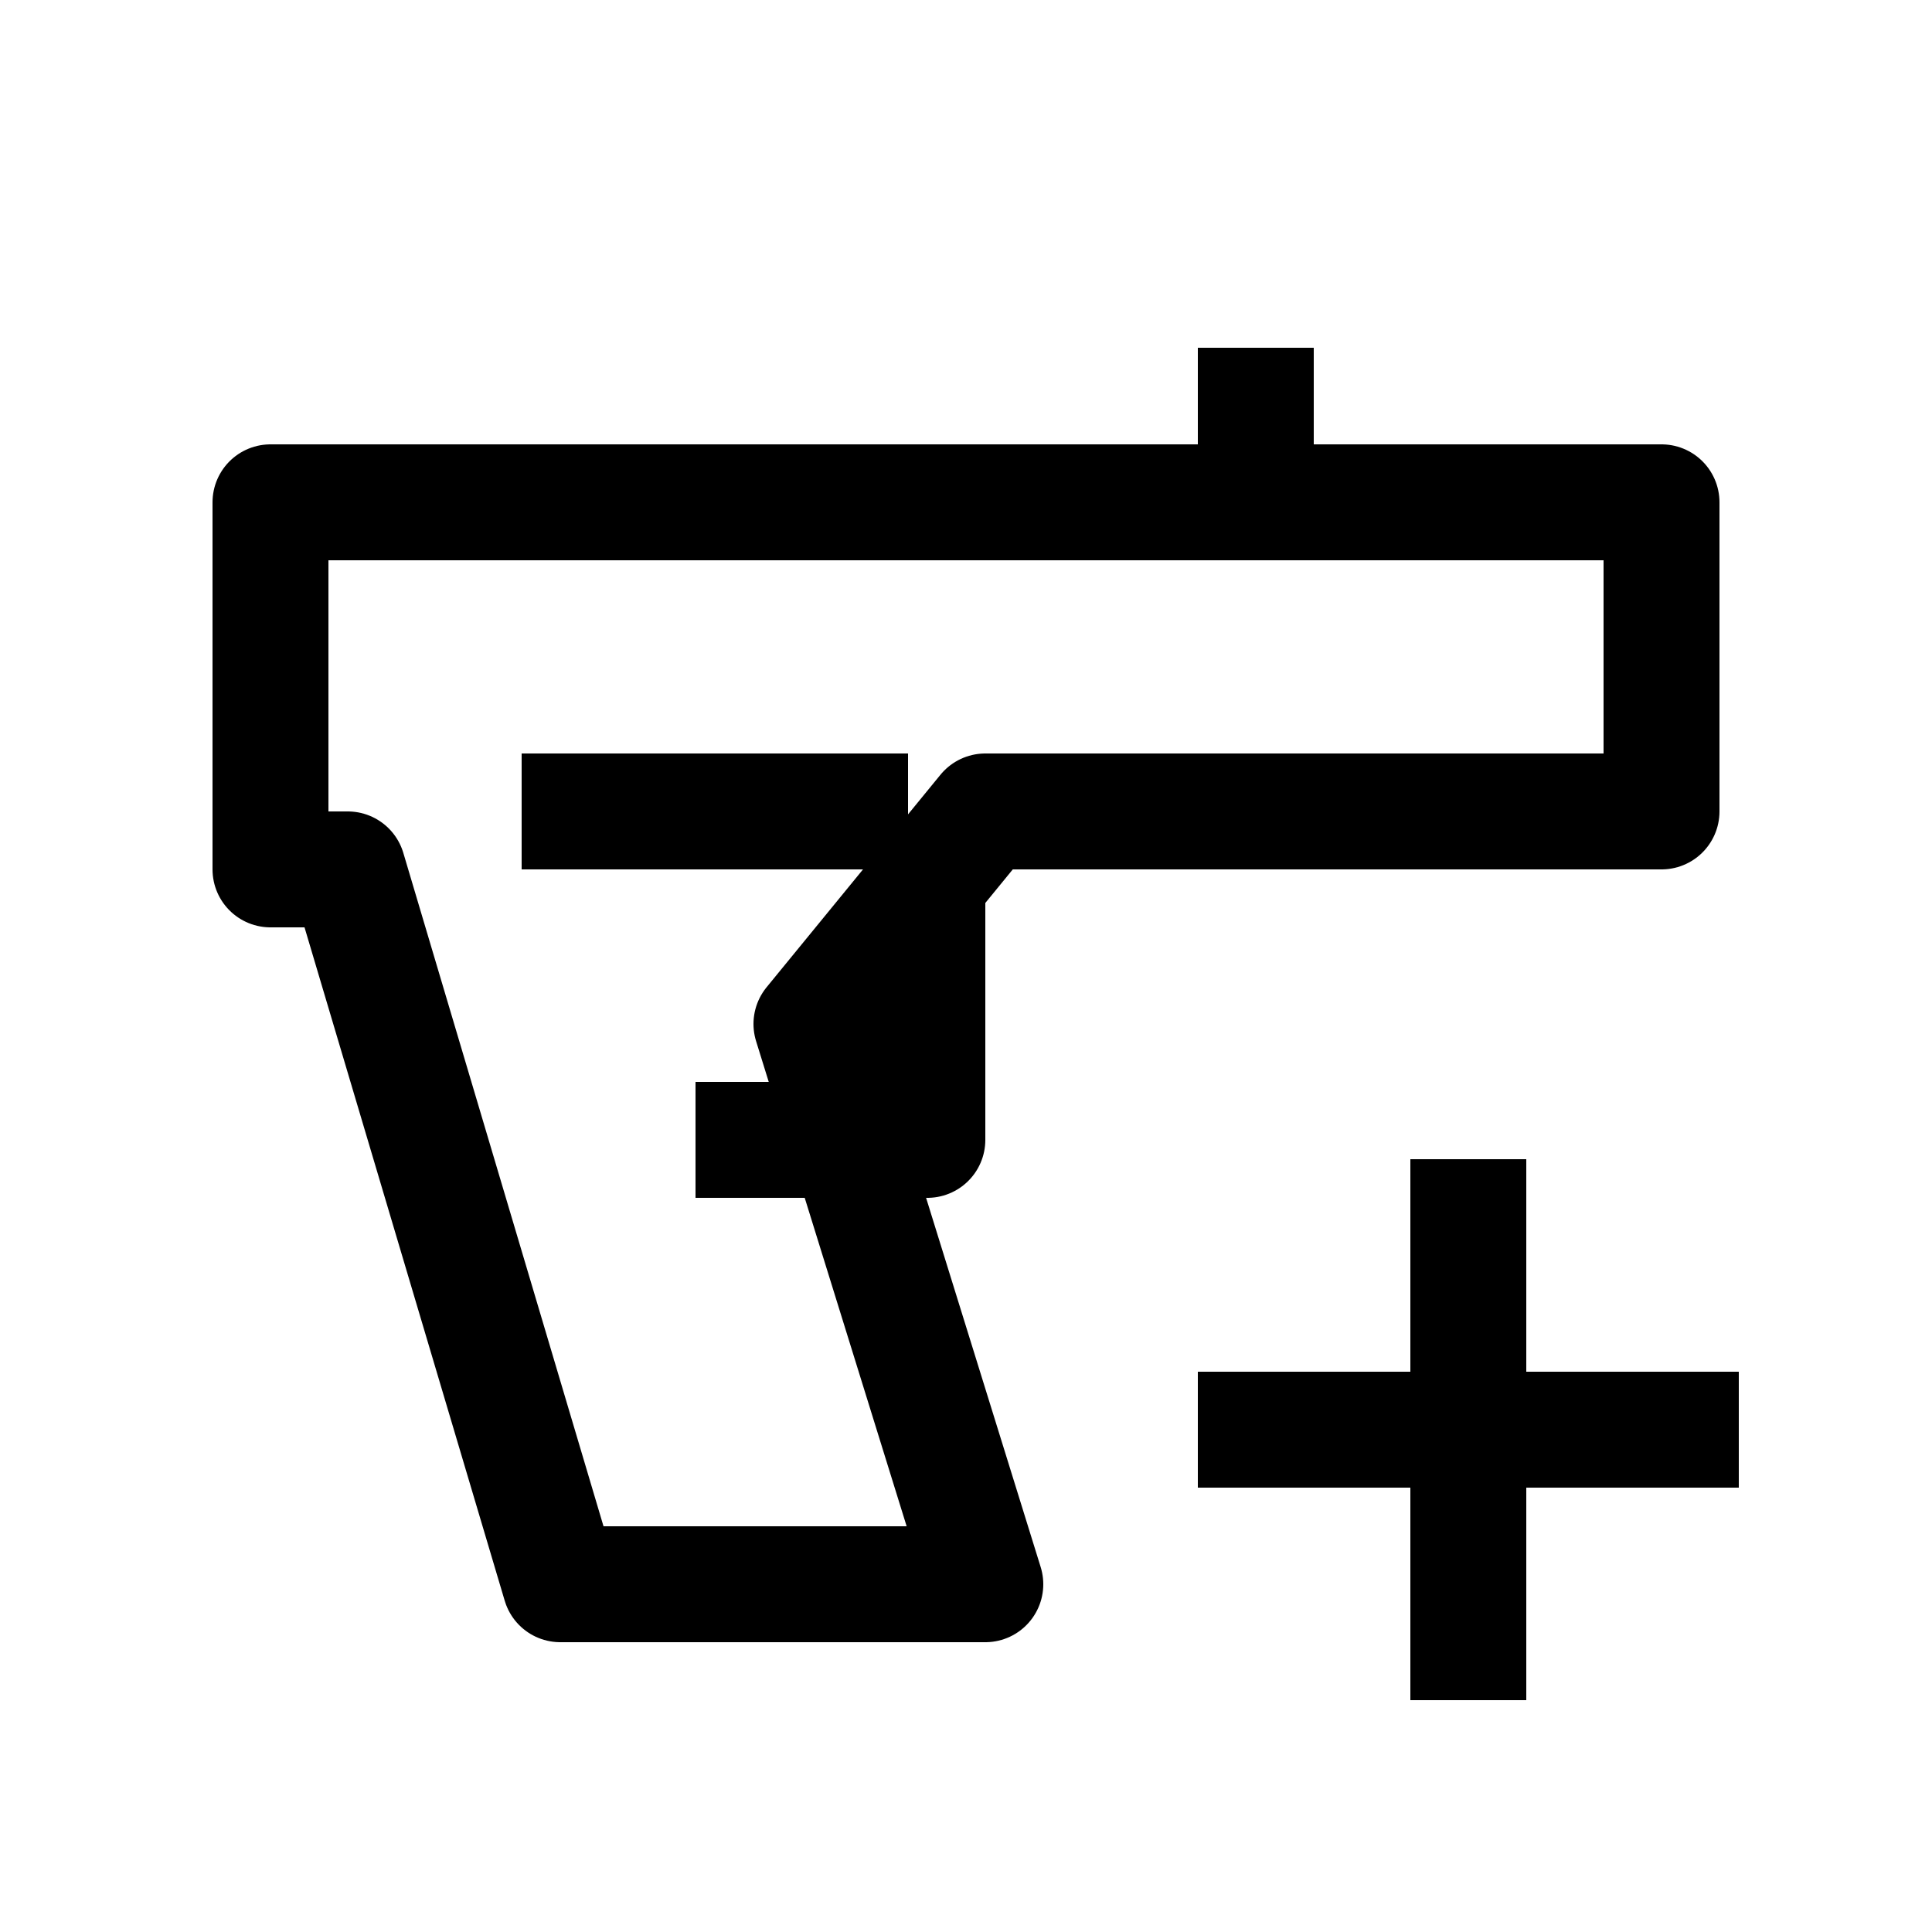
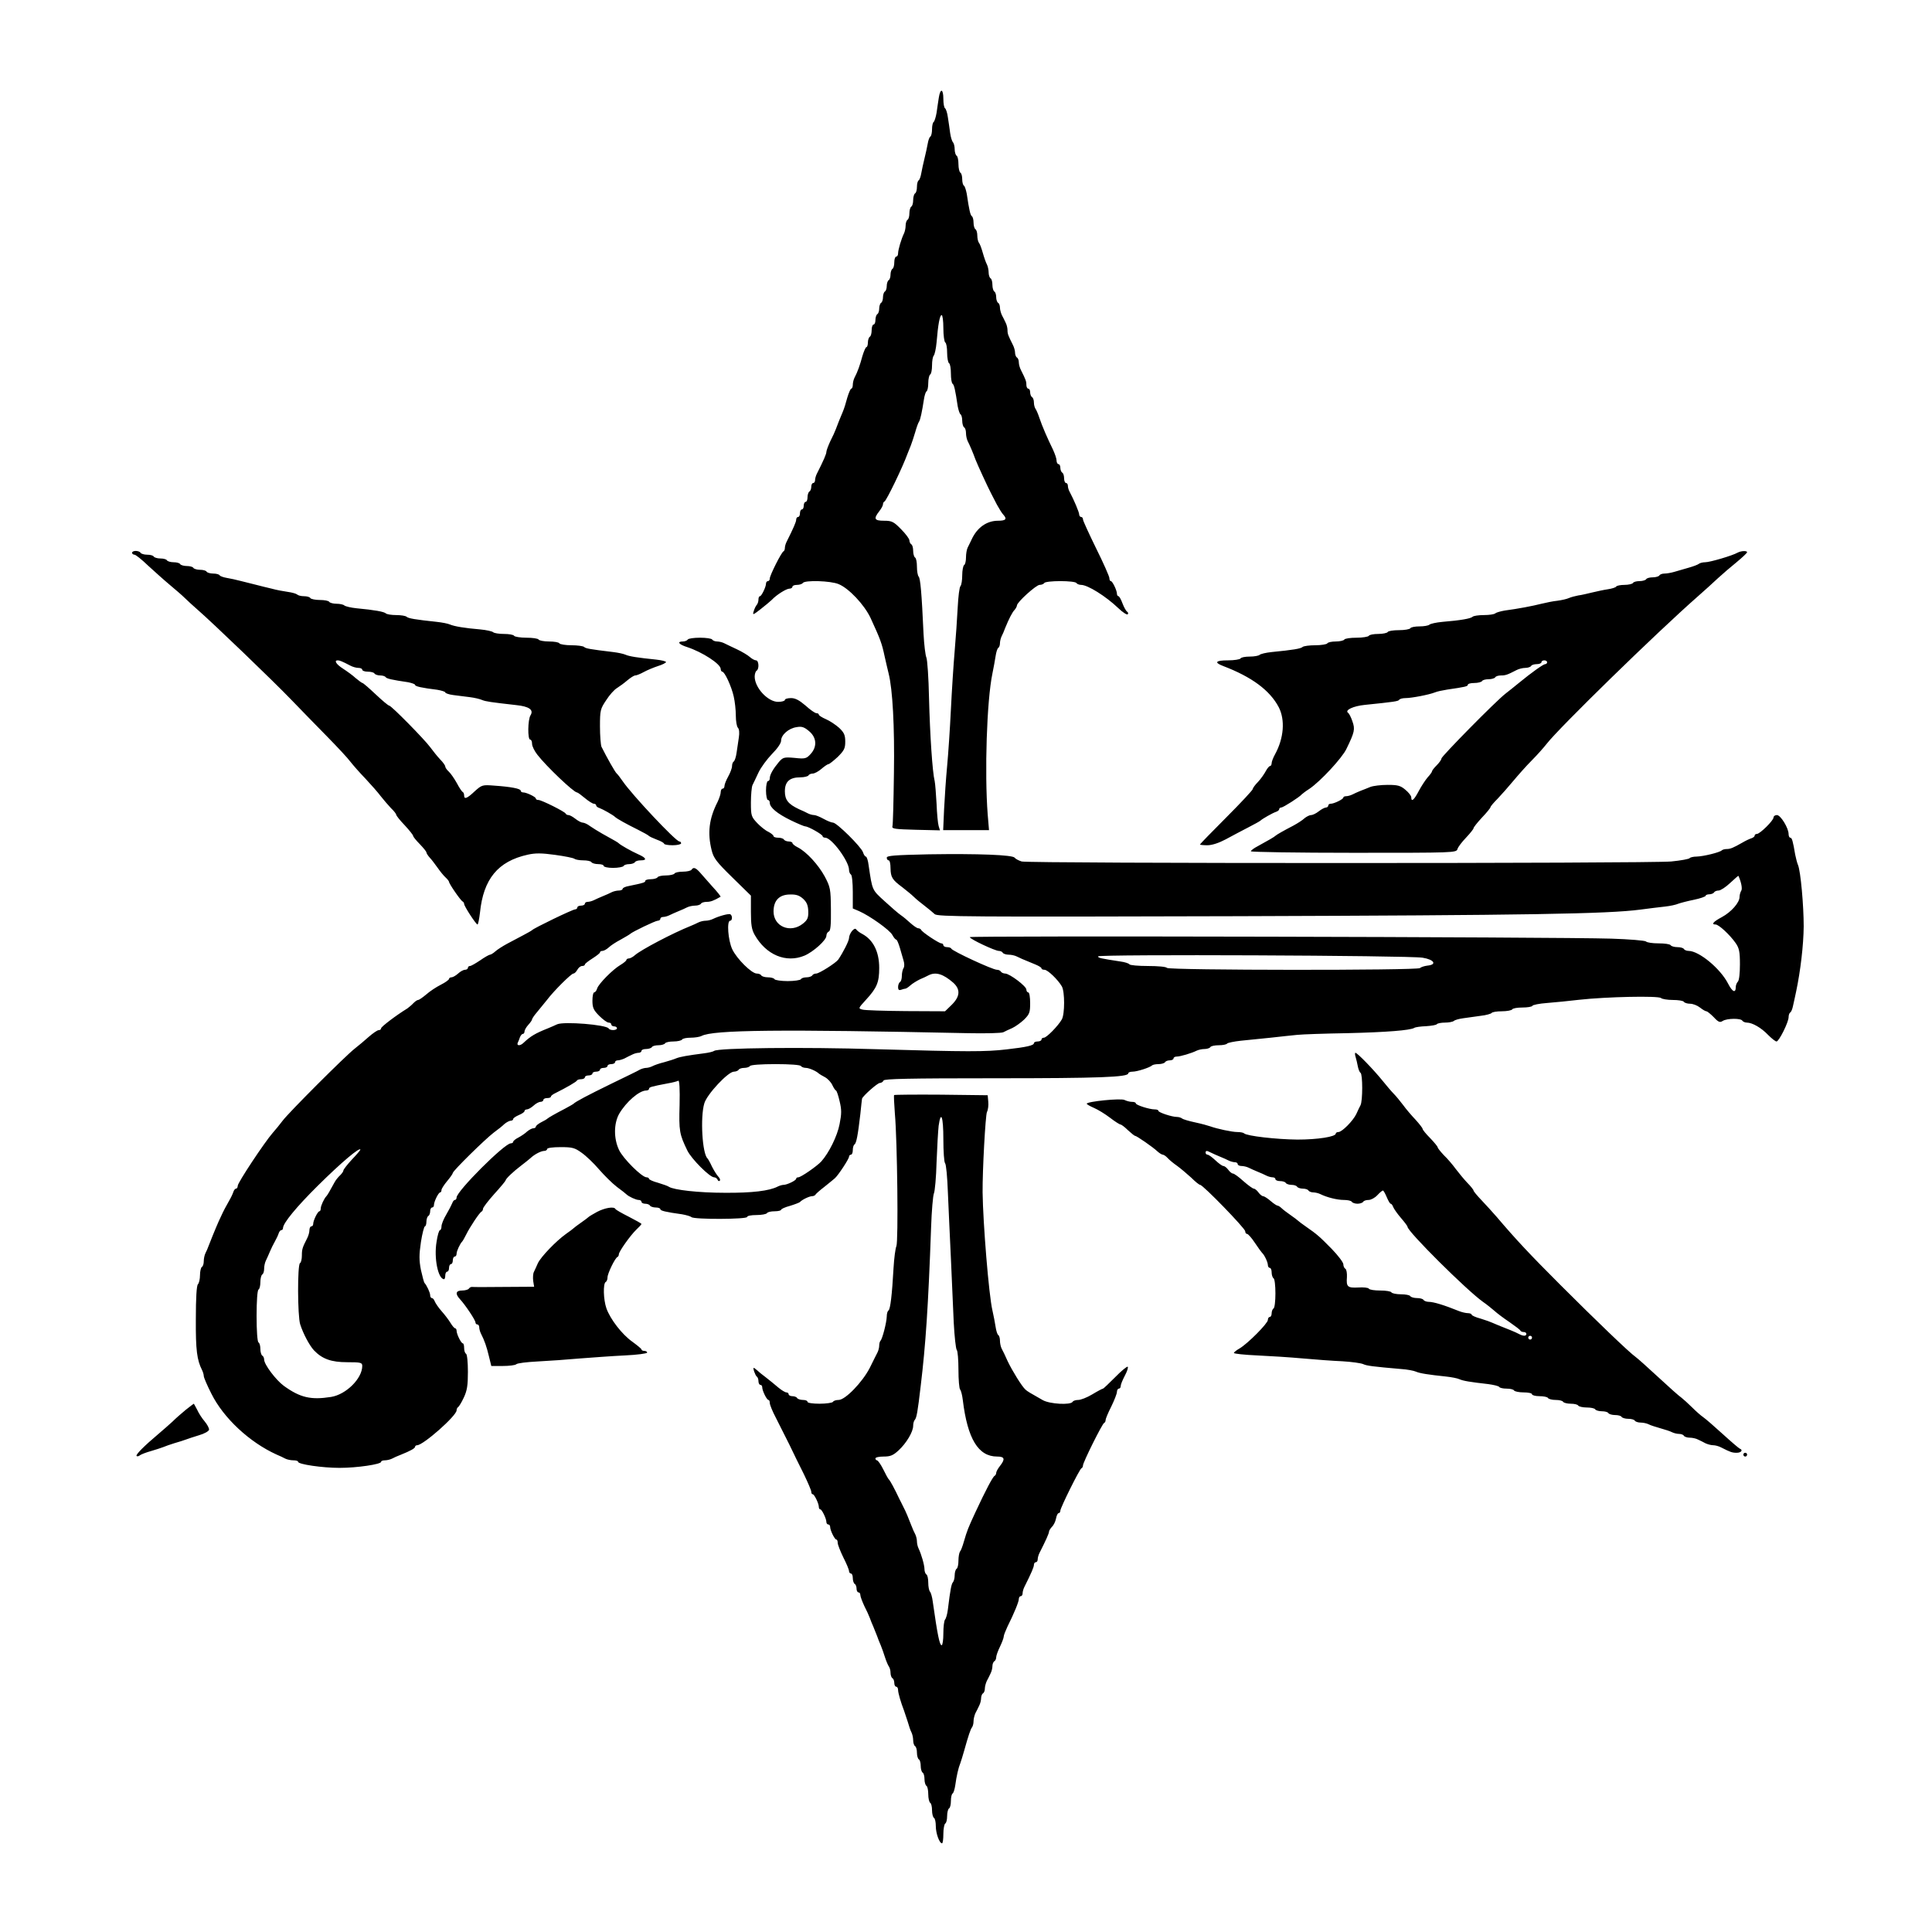
- <svg xmlns="http://www.w3.org/2000/svg" viewBox="0 0 100 100">
-   <g fill="none" stroke="currentColor" stroke-width="6" stroke-linejoin="round">
-     <path d="M14 26h72v16H51l-9 11 9 29H29L18 45h-4zM65 26v-8M27 42h20M48 46v13H36" />
-     <path d="M76 60v28m-14-14h28" />
+ <svg xmlns="http://www.w3.org/2000/svg" viewBox="0 0 250 250" fill="currentColor">
+   <g transform="translate(0,250) scale(0.024414,-0.024414)">
+     <path d="M4976 9723 c-3 -21 -9 -57 -12 -81 -4 -23 -11 -45 -15 -48 -5 -3 -9 -20 -9 -39 0 -19 -4 -36 -9 -39 -5 -3 -11 -20 -14 -38 -3 -18 -11 -53 -17 -78 -6 -25 -14 -60 -17 -78 -3 -18 -9 -35 -14 -38 -5 -3 -9 -18 -9 -34 0 -16 -4 -32 -10 -35 -5 -3 -10 -19 -10 -35 0 -16 -4 -32 -10 -35 -5 -3 -10 -19 -10 -35 0 -16 -4 -32 -10 -35 -5 -3 -10 -17 -10 -31 0 -13 -4 -32 -9 -42 -13 -26 -31 -86 -31 -105 0 -9 -4 -17 -10 -17 -5 0 -10 -13 -10 -29 0 -17 -4 -33 -10 -36 -5 -3 -10 -17 -10 -30 0 -13 -4 -27 -10 -30 -5 -3 -10 -17 -10 -30 0 -13 -4 -27 -10 -30 -5 -3 -10 -17 -10 -30 0 -13 -4 -27 -10 -30 -5 -3 -10 -17 -10 -30 0 -13 -4 -27 -10 -30 -5 -3 -10 -17 -10 -31 0 -13 -4 -24 -10 -24 -5 0 -10 -13 -10 -29 0 -17 -4 -33 -10 -36 -5 -3 -10 -17 -10 -31 0 -13 -4 -24 -8 -24 -4 0 -13 -21 -21 -47 -13 -48 -25 -83 -42 -115 -5 -10 -9 -27 -9 -38 0 -11 -4 -20 -8 -20 -4 0 -13 -21 -21 -47 -7 -27 -17 -59 -23 -73 -15 -36 -30 -72 -38 -95 -4 -11 -17 -40 -29 -63 -11 -24 -21 -50 -21 -57 0 -11 -14 -44 -51 -117 -5 -10 -9 -25 -9 -33 0 -8 -4 -15 -10 -15 -5 0 -10 -9 -10 -19 0 -11 -4 -23 -10 -26 -5 -3 -10 -17 -10 -31 0 -13 -4 -24 -10 -24 -5 0 -10 -9 -10 -20 0 -11 -4 -20 -10 -20 -5 0 -10 -9 -10 -20 0 -11 -4 -20 -10 -20 -5 0 -10 -6 -10 -14 0 -12 -14 -44 -51 -118 -5 -10 -9 -24 -9 -32 0 -8 -3 -16 -7 -18 -11 -4 -73 -128 -73 -144 0 -8 -4 -14 -10 -14 -5 0 -10 -6 -10 -13 0 -18 -24 -67 -32 -67 -5 0 -8 -8 -8 -18 0 -10 -4 -22 -9 -28 -5 -5 -12 -20 -16 -33 -7 -22 -5 -22 36 10 24 19 51 41 59 49 26 28 78 60 94 60 9 0 16 5 16 10 0 6 11 10 24 10 14 0 28 5 31 10 10 16 148 12 190 -6 54 -22 136 -109 169 -179 52 -113 60 -134 75 -205 7 -30 16 -71 21 -90 21 -84 32 -279 28 -530 -2 -146 -5 -272 -8 -280 -4 -13 15 -15 124 -18 l128 -3 -7 23 c-4 13 -9 66 -11 118 -3 52 -7 106 -10 120 -12 47 -25 245 -30 440 -2 107 -9 204 -14 215 -5 11 -12 67 -15 125 -10 221 -17 295 -26 304 -5 6 -9 29 -9 52 0 24 -4 46 -10 49 -5 3 -10 19 -10 35 0 16 -4 32 -10 35 -5 3 -10 13 -10 21 0 8 -20 35 -44 59 -39 40 -49 45 -90 45 -52 0 -57 10 -26 50 11 14 20 30 20 37 0 6 3 13 8 15 10 4 96 181 122 253 4 11 12 31 18 45 5 14 16 45 23 70 7 25 16 50 20 55 7 10 16 53 26 118 3 20 9 40 14 43 5 3 9 23 9 44 0 21 5 42 10 45 6 3 10 25 10 49 0 23 4 46 9 51 5 6 12 37 15 70 8 96 17 145 27 145 5 0 9 -31 9 -69 0 -39 5 -73 10 -76 6 -3 10 -28 10 -55 0 -27 5 -52 10 -55 6 -3 10 -28 10 -55 0 -27 4 -51 9 -54 8 -6 14 -31 27 -119 4 -20 10 -40 15 -43 5 -3 9 -18 9 -34 0 -16 5 -32 10 -35 6 -3 10 -17 10 -31 0 -13 4 -32 9 -42 10 -19 30 -66 41 -97 9 -24 68 -152 83 -180 6 -11 20 -38 31 -60 12 -22 27 -46 34 -53 21 -23 13 -32 -28 -32 -60 0 -111 -36 -140 -99 -7 -14 -16 -34 -21 -43 -5 -10 -9 -33 -9 -52 0 -19 -4 -38 -10 -41 -5 -3 -10 -28 -10 -54 0 -26 -4 -51 -9 -57 -6 -5 -12 -56 -15 -114 -3 -58 -10 -161 -16 -230 -6 -69 -15 -208 -20 -310 -5 -102 -14 -237 -20 -300 -6 -63 -13 -166 -16 -227 l-5 -113 121 0 122 0 -7 83 c-17 222 -5 603 25 747 6 30 14 72 17 93 3 20 9 40 14 43 5 3 9 14 9 25 0 10 4 27 9 37 5 9 13 28 18 42 20 49 38 85 51 98 6 7 12 18 12 23 0 17 102 109 120 109 11 0 22 5 25 10 3 6 42 10 85 10 43 0 82 -4 85 -10 3 -5 15 -10 25 -10 35 0 131 -60 197 -123 24 -23 46 -37 50 -33 4 4 3 10 -3 14 -6 4 -17 24 -25 45 -7 20 -17 37 -21 37 -4 0 -8 6 -8 13 0 18 -24 67 -32 67 -5 0 -8 7 -8 16 0 8 -31 79 -70 157 -38 78 -70 147 -70 154 0 7 -4 13 -10 13 -5 0 -10 6 -10 13 0 12 -29 80 -50 119 -6 10 -10 25 -10 33 0 8 -4 15 -10 15 -5 0 -10 11 -10 24 0 14 -4 28 -10 31 -5 3 -10 15 -10 26 0 10 -4 19 -10 19 -5 0 -10 9 -10 19 0 11 -9 36 -19 58 -28 57 -57 123 -72 168 -7 22 -17 44 -21 49 -4 6 -8 20 -8 32 0 13 -4 26 -10 29 -5 3 -10 15 -10 26 0 10 -4 19 -10 19 -5 0 -10 9 -10 20 0 20 -4 29 -28 77 -7 13 -12 32 -12 42 0 11 -4 23 -10 26 -5 3 -10 15 -10 26 0 10 -5 29 -12 42 -24 48 -28 57 -28 77 0 11 -4 29 -10 40 -5 11 -14 29 -20 40 -5 11 -10 29 -10 39 0 11 -4 23 -10 26 -5 3 -10 17 -10 30 0 13 -4 27 -10 30 -5 3 -10 19 -10 35 0 16 -4 32 -10 35 -5 3 -10 17 -10 31 0 13 -4 32 -9 42 -5 9 -15 37 -22 62 -7 25 -16 49 -21 54 -4 6 -8 22 -8 37 0 15 -4 31 -10 34 -5 3 -10 19 -10 35 0 16 -4 31 -9 34 -8 6 -14 31 -27 119 -4 20 -10 40 -15 43 -5 3 -9 18 -9 34 0 16 -4 32 -10 35 -5 3 -10 24 -10 45 0 21 -4 42 -10 45 -5 3 -10 19 -10 34 0 15 -4 31 -9 37 -5 5 -12 27 -15 49 -3 22 -8 59 -12 83 -3 23 -10 45 -15 48 -5 3 -9 25 -9 50 0 54 -16 58 -24 7z M700 7310 c0 -5 6 -10 13 -10 6 0 39 -26 72 -58 34 -31 85 -77 115 -102 30 -25 66 -56 80 -70 14 -14 45 -42 70 -64 75 -65 398 -375 494 -475 50 -52 135 -139 190 -195 54 -55 110 -115 123 -133 14 -18 49 -58 80 -90 30 -32 67 -74 81 -93 15 -19 39 -47 54 -63 16 -15 28 -31 28 -35 0 -5 20 -30 45 -56 25 -27 45 -52 45 -57 0 -4 16 -24 35 -43 19 -20 35 -39 35 -44 0 -4 8 -17 18 -28 10 -10 28 -35 42 -54 13 -19 32 -42 42 -51 10 -9 18 -20 18 -23 0 -10 62 -100 72 -104 4 -2 8 -8 8 -13 0 -12 63 -109 71 -109 3 0 9 28 13 63 18 178 95 272 253 307 40 9 73 9 145 -1 51 -7 97 -16 103 -21 5 -4 26 -8 46 -8 21 0 41 -4 44 -10 3 -5 19 -10 36 -10 16 0 29 -4 29 -10 0 -5 22 -10 49 -10 28 0 53 5 56 10 3 6 17 10 30 10 13 0 27 5 30 10 3 6 17 10 31 10 35 0 30 13 -13 32 -38 17 -94 49 -103 58 -5 5 -13 10 -89 52 -20 11 -48 29 -63 39 -14 11 -32 19 -40 19 -7 0 -24 9 -38 20 -14 11 -30 20 -37 20 -6 0 -13 3 -15 8 -4 10 -128 72 -144 72 -8 0 -14 3 -14 8 0 8 -49 32 -67 32 -7 0 -13 4 -13 9 0 11 -52 21 -140 27 -63 5 -66 4 -104 -30 -41 -39 -56 -44 -56 -22 0 8 -3 16 -7 18 -5 2 -19 23 -32 48 -14 25 -33 52 -43 61 -10 9 -18 21 -18 26 0 6 -12 23 -28 39 -15 16 -38 45 -52 64 -29 40 -206 220 -217 220 -5 0 -37 27 -72 60 -35 33 -66 60 -70 60 -3 0 -19 12 -36 26 -16 15 -47 37 -67 50 -36 23 -49 44 -28 44 10 0 23 -5 67 -28 13 -7 32 -12 43 -12 11 0 20 -4 20 -10 0 -5 13 -10 29 -10 17 0 33 -4 36 -10 3 -5 17 -10 30 -10 13 0 26 -4 29 -9 6 -8 31 -14 119 -27 20 -4 37 -10 37 -14 0 -8 36 -16 118 -26 23 -4 42 -10 42 -14 0 -4 19 -11 43 -14 23 -3 62 -8 87 -11 25 -3 54 -10 65 -15 19 -8 47 -12 180 -27 69 -7 95 -25 77 -54 -15 -23 -16 -129 -2 -129 6 0 10 -10 10 -22 0 -13 13 -39 28 -58 47 -61 193 -200 210 -200 4 0 23 -14 42 -30 19 -16 41 -30 48 -30 6 0 12 -4 12 -9 0 -5 8 -11 18 -14 17 -6 72 -37 82 -47 9 -9 63 -39 120 -67 30 -15 57 -30 60 -34 3 -3 22 -12 43 -20 20 -7 37 -17 37 -21 0 -4 20 -8 45 -8 25 0 45 5 45 10 0 6 -4 10 -9 10 -19 0 -252 248 -301 320 -13 19 -27 37 -31 40 -8 6 -51 82 -81 142 -4 10 -8 58 -8 108 0 85 2 93 33 139 17 27 43 56 57 64 14 9 39 27 55 41 17 14 35 26 42 26 7 0 27 8 45 18 18 10 52 24 76 32 23 7 42 17 42 21 0 4 -24 10 -52 13 -98 10 -143 17 -163 26 -11 5 -40 11 -65 14 -125 15 -146 19 -154 27 -6 5 -36 9 -67 9 -32 0 -61 5 -64 10 -3 6 -28 10 -55 10 -27 0 -52 5 -55 10 -3 6 -33 10 -65 10 -32 0 -62 5 -65 10 -3 6 -28 10 -54 10 -26 0 -51 4 -57 9 -5 5 -36 12 -69 15 -83 7 -136 16 -160 26 -11 5 -42 11 -70 14 -112 12 -150 18 -160 27 -5 5 -30 9 -55 9 -25 0 -50 4 -55 9 -10 9 -59 18 -155 27 -30 3 -59 10 -65 15 -5 5 -24 9 -41 9 -18 0 -36 5 -39 10 -3 6 -26 10 -50 10 -24 0 -47 5 -50 10 -3 6 -19 10 -34 10 -15 0 -31 4 -36 9 -6 5 -28 11 -50 14 -22 3 -60 10 -85 17 -25 6 -63 15 -85 21 -22 5 -58 15 -80 20 -22 6 -55 13 -73 16 -18 3 -35 9 -38 14 -3 5 -18 9 -34 9 -16 0 -32 5 -35 10 -3 6 -19 10 -35 10 -16 0 -32 5 -35 10 -3 6 -19 10 -35 10 -16 0 -32 5 -35 10 -3 6 -19 10 -35 10 -16 0 -32 5 -35 10 -3 6 -19 10 -35 10 -16 0 -32 5 -35 10 -3 6 -19 10 -35 10 -16 0 -32 5 -35 10 -3 6 -15 10 -26 10 -10 0 -19 -4 -19 -10z M9210 7311 c-28 -16 -147 -51 -172 -51 -13 0 -28 -4 -33 -8 -6 -5 -30 -14 -55 -21 -25 -7 -59 -17 -76 -22 -17 -5 -40 -9 -52 -9 -11 0 -24 -4 -27 -10 -3 -5 -19 -10 -35 -10 -16 0 -32 -4 -35 -10 -3 -5 -19 -10 -35 -10 -16 0 -32 -4 -35 -10 -3 -5 -24 -10 -45 -10 -21 0 -41 -4 -44 -9 -3 -5 -23 -11 -43 -14 -21 -3 -58 -11 -83 -17 -25 -6 -58 -14 -75 -16 -16 -3 -39 -9 -50 -14 -11 -5 -38 -11 -60 -14 -22 -2 -60 -10 -85 -16 -47 -12 -126 -27 -195 -36 -22 -4 -44 -10 -50 -15 -5 -5 -32 -9 -60 -9 -28 0 -55 -4 -60 -9 -11 -10 -64 -19 -160 -27 -33 -3 -64 -10 -69 -15 -6 -5 -29 -9 -52 -9 -24 0 -46 -4 -49 -10 -3 -5 -30 -10 -60 -10 -30 0 -57 -4 -60 -10 -3 -5 -26 -10 -50 -10 -24 0 -47 -4 -50 -10 -3 -5 -33 -10 -65 -10 -32 0 -62 -4 -65 -10 -3 -5 -24 -10 -45 -10 -21 0 -42 -4 -45 -10 -3 -5 -32 -10 -64 -10 -31 0 -61 -4 -67 -9 -9 -9 -51 -16 -164 -27 -30 -3 -59 -10 -64 -15 -6 -5 -29 -9 -52 -9 -24 0 -46 -4 -49 -10 -3 -5 -33 -10 -66 -10 -66 0 -76 -11 -26 -30 152 -58 248 -129 295 -219 34 -67 27 -163 -20 -249 -10 -18 -18 -39 -18 -47 0 -8 -4 -15 -8 -15 -5 0 -15 -12 -23 -27 -8 -15 -26 -41 -41 -57 -16 -16 -28 -33 -28 -38 0 -5 -63 -73 -140 -150 -77 -77 -140 -142 -140 -144 0 -2 18 -4 39 -4 25 0 61 12 97 31 33 18 86 46 119 63 33 17 62 33 65 36 10 10 65 41 83 47 9 3 17 9 17 14 0 5 5 9 11 9 10 0 98 56 109 70 3 3 21 17 40 29 58 39 173 163 196 211 44 90 47 105 32 147 -7 21 -17 41 -23 45 -19 14 28 36 89 42 156 16 177 19 182 27 3 5 18 9 34 9 32 0 125 18 155 30 11 5 40 11 65 15 96 14 110 17 110 26 0 5 15 9 34 9 19 0 38 5 41 10 3 6 19 10 35 10 16 0 32 5 35 10 3 6 17 10 31 10 23 0 33 3 81 28 13 7 34 12 47 12 14 0 28 5 31 10 3 6 17 10 31 10 13 0 24 5 24 10 0 6 7 10 15 10 8 0 15 -4 15 -10 0 -5 -4 -10 -10 -10 -10 0 -73 -45 -140 -100 -19 -16 -51 -41 -70 -56 -53 -41 -340 -333 -340 -344 0 -6 -11 -22 -25 -36 -14 -14 -25 -28 -25 -32 0 -4 -10 -18 -23 -32 -12 -14 -33 -46 -47 -72 -25 -48 -40 -61 -40 -34 0 8 -14 26 -31 40 -26 22 -40 26 -94 26 -35 0 -77 -5 -92 -11 -15 -6 -39 -16 -53 -21 -14 -6 -33 -14 -42 -19 -10 -5 -25 -9 -33 -9 -8 0 -15 -3 -15 -7 0 -9 -49 -33 -67 -33 -7 0 -13 -4 -13 -10 0 -5 -6 -10 -12 -10 -7 0 -24 -9 -38 -20 -14 -11 -32 -20 -41 -20 -8 0 -24 -8 -35 -17 -10 -10 -37 -27 -59 -39 -52 -27 -89 -48 -95 -54 -6 -6 -37 -24 -92 -54 -21 -11 -38 -23 -38 -28 0 -4 245 -8 544 -8 534 0 545 0 551 20 3 11 24 38 46 61 21 22 39 45 39 49 0 5 20 30 45 57 25 26 45 51 45 55 0 4 17 24 38 45 20 21 57 63 82 93 25 30 69 80 99 110 30 30 65 70 79 88 64 83 581 588 802 782 34 30 82 73 105 95 24 22 68 60 99 85 30 25 55 48 56 53 0 9 -31 8 -50 -2z M3645 6850 c-3 -5 -15 -10 -26 -10 -33 0 -21 -16 24 -30 79 -26 177 -89 177 -116 0 -7 4 -14 8 -14 13 0 49 -78 61 -132 6 -26 11 -71 11 -100 0 -30 5 -59 11 -65 7 -7 9 -27 5 -52 -3 -23 -9 -59 -12 -81 -3 -22 -10 -43 -15 -46 -5 -3 -9 -14 -9 -24 0 -11 -9 -35 -20 -55 -11 -20 -20 -42 -20 -50 0 -8 -4 -15 -10 -15 -5 0 -10 -8 -10 -18 0 -11 -8 -34 -17 -53 -45 -88 -54 -164 -31 -256 10 -41 26 -62 110 -144 l98 -96 0 -86 c0 -68 4 -94 20 -122 60 -106 166 -151 264 -110 47 20 116 82 116 105 0 10 6 20 13 23 9 3 12 35 11 118 -1 108 -3 117 -33 174 -34 62 -96 130 -143 154 -16 8 -28 18 -28 23 0 4 -9 8 -19 8 -11 0 -23 5 -26 10 -3 6 -17 10 -31 10 -13 0 -24 4 -24 8 0 5 -12 15 -27 23 -16 7 -43 29 -60 47 -31 33 -33 39 -33 108 0 41 4 82 8 92 5 9 19 40 32 67 13 28 46 72 72 99 28 28 48 57 48 70 0 31 40 66 82 72 27 5 40 1 66 -21 41 -34 44 -83 8 -122 -22 -24 -29 -26 -84 -20 -57 5 -62 3 -84 -22 -30 -36 -48 -67 -48 -86 0 -8 -4 -15 -10 -15 -5 0 -10 -22 -10 -50 0 -27 5 -50 10 -50 6 0 10 -7 10 -15 0 -25 40 -58 112 -93 37 -18 71 -32 76 -32 16 0 92 -43 92 -52 0 -4 6 -8 14 -8 34 0 126 -125 126 -170 0 -11 5 -22 10 -25 6 -3 10 -45 10 -93 l0 -87 33 -14 c57 -25 164 -101 177 -127 7 -13 16 -24 20 -24 4 0 12 -19 19 -42 7 -24 16 -55 20 -69 5 -15 5 -33 0 -40 -5 -8 -9 -26 -9 -41 0 -15 -4 -30 -10 -33 -5 -3 -10 -15 -10 -27 0 -14 5 -18 16 -14 9 3 19 6 23 6 4 0 16 8 27 18 10 9 33 23 49 31 17 7 38 17 47 22 38 19 77 7 131 -40 38 -35 36 -72 -8 -116 l-36 -35 -207 1 c-114 1 -218 4 -231 8 -23 6 -22 7 18 51 59 64 71 93 71 170 0 86 -32 149 -90 180 -14 7 -28 18 -32 24 -9 14 -37 -21 -38 -46 0 -15 -32 -77 -57 -114 -13 -18 -101 -74 -117 -74 -8 0 -18 -4 -21 -10 -3 -5 -17 -10 -30 -10 -13 0 -27 -4 -30 -10 -3 -5 -35 -10 -70 -10 -35 0 -67 5 -70 10 -3 6 -19 10 -35 10 -16 0 -32 5 -35 10 -3 6 -14 10 -24 10 -27 0 -106 78 -130 129 -22 47 -30 151 -11 151 12 0 13 27 1 34 -8 5 -60 -9 -93 -25 -10 -5 -27 -9 -38 -9 -11 0 -28 -4 -38 -9 -9 -5 -28 -13 -42 -19 -93 -37 -262 -126 -294 -154 -11 -10 -26 -18 -33 -18 -7 0 -13 -4 -13 -8 0 -4 -14 -16 -31 -26 -41 -24 -116 -100 -124 -125 -3 -12 -11 -21 -16 -21 -5 0 -9 -20 -9 -44 0 -37 6 -50 36 -80 20 -20 42 -36 50 -36 8 0 14 -4 14 -10 0 -5 7 -10 15 -10 8 0 15 -4 15 -10 0 -12 -37 -13 -44 -1 -13 20 -237 38 -273 22 -12 -6 -34 -15 -48 -21 -68 -27 -93 -42 -130 -77 -17 -17 -38 -17 -31 0 3 6 9 20 12 30 4 9 10 17 15 17 5 0 9 6 9 13 0 7 9 23 20 35 11 12 20 25 20 29 0 4 12 22 26 38 14 17 38 46 53 65 36 48 129 140 140 140 6 0 15 9 21 20 6 11 17 20 25 20 8 0 15 3 15 8 0 4 18 18 40 32 22 14 40 28 40 32 0 5 6 8 13 8 7 0 22 8 33 18 10 10 39 29 64 42 25 14 47 27 50 30 11 11 134 70 146 70 8 0 14 5 14 10 0 6 7 10 15 10 8 0 23 4 33 9 9 5 31 14 47 21 17 7 38 16 47 21 10 5 29 9 42 9 14 0 28 5 31 10 3 6 17 10 31 10 20 0 37 6 73 27 2 2 -17 26 -44 55 -26 29 -56 63 -67 76 -22 24 -33 27 -43 12 -3 -5 -24 -10 -45 -10 -21 0 -42 -4 -45 -10 -3 -5 -24 -10 -45 -10 -21 0 -42 -4 -45 -10 -3 -5 -19 -10 -36 -10 -16 0 -29 -4 -29 -9 0 -8 -9 -11 -87 -27 -18 -3 -33 -10 -33 -15 0 -5 -9 -9 -20 -9 -11 0 -28 -4 -38 -9 -9 -5 -30 -14 -47 -21 -16 -7 -38 -16 -47 -21 -10 -5 -25 -9 -33 -9 -8 0 -15 -4 -15 -10 0 -5 -9 -10 -20 -10 -11 0 -20 -4 -20 -10 0 -5 -6 -10 -12 -10 -13 0 -218 -99 -228 -110 -3 -3 -24 -15 -47 -27 -24 -13 -62 -33 -85 -45 -24 -13 -52 -31 -62 -40 -11 -10 -24 -18 -29 -18 -4 0 -28 -13 -52 -30 -24 -16 -48 -30 -54 -30 -6 0 -11 -4 -11 -10 0 -5 -7 -10 -15 -10 -9 0 -25 -9 -37 -20 -12 -11 -28 -20 -35 -20 -7 0 -13 -4 -13 -8 0 -5 -19 -19 -43 -31 -24 -12 -59 -35 -78 -52 -19 -16 -38 -29 -43 -29 -5 0 -16 -8 -25 -17 -9 -10 -24 -22 -32 -28 -59 -36 -139 -97 -139 -105 0 -6 -6 -10 -13 -10 -7 0 -30 -16 -52 -35 -22 -20 -56 -48 -75 -63 -49 -38 -350 -339 -382 -382 -14 -19 -38 -48 -53 -65 -42 -48 -185 -263 -185 -280 0 -8 -4 -15 -9 -15 -5 0 -11 -8 -14 -17 -3 -10 -13 -31 -23 -48 -16 -28 -28 -50 -44 -85 -11 -22 -34 -76 -63 -150 -5 -14 -13 -33 -18 -42 -5 -10 -9 -29 -9 -42 0 -14 -4 -28 -10 -31 -5 -3 -10 -23 -10 -44 0 -20 -5 -42 -11 -48 -7 -7 -11 -71 -11 -185 -1 -165 6 -216 33 -270 5 -10 9 -24 9 -31 0 -8 18 -50 41 -95 64 -128 201 -256 344 -321 17 -7 38 -17 47 -22 10 -5 29 -9 43 -9 14 0 25 -3 25 -8 0 -13 127 -32 220 -32 93 0 220 19 220 32 0 5 9 8 20 8 11 0 28 4 38 9 9 5 29 14 45 20 55 22 77 35 77 43 0 4 5 8 11 8 32 0 209 156 209 185 0 7 4 15 8 17 4 2 18 24 30 50 18 38 22 66 22 137 0 50 -4 93 -10 96 -6 3 -10 17 -10 31 0 13 -3 24 -7 24 -9 0 -33 49 -33 67 0 7 -4 13 -8 13 -4 0 -15 13 -24 28 -9 15 -30 43 -47 62 -17 19 -33 43 -37 53 -3 9 -10 17 -15 17 -5 0 -9 7 -9 15 0 14 -19 54 -30 65 -3 3 -11 34 -19 69 -10 52 -10 80 0 148 7 45 17 83 21 83 4 0 8 11 8 24 0 14 5 28 10 31 6 3 10 15 10 26 0 10 5 19 10 19 6 0 10 6 10 13 0 18 24 67 33 67 4 0 7 6 7 13 0 6 14 28 30 47 16 19 30 39 30 43 0 11 171 179 217 214 21 15 47 36 57 46 11 9 26 17 33 17 7 0 13 4 13 9 0 5 14 14 30 21 17 7 30 16 30 21 0 5 6 9 13 9 7 0 23 9 35 20 12 11 28 20 37 20 8 0 15 5 15 10 0 6 9 10 20 10 11 0 20 3 20 8 0 4 10 12 23 18 60 30 112 60 115 67 2 4 12 7 23 7 10 0 19 5 19 10 0 6 9 10 20 10 11 0 20 5 20 10 0 6 9 10 20 10 11 0 20 5 20 10 0 6 9 10 20 10 11 0 20 5 20 10 0 6 9 10 20 10 11 0 20 5 20 10 0 6 7 10 15 10 8 0 24 5 35 10 11 6 29 15 40 20 11 6 27 10 35 10 8 0 15 5 15 10 0 6 11 10 24 10 14 0 28 5 31 10 3 6 19 10 35 10 16 0 32 5 35 10 3 6 24 10 45 10 21 0 42 5 45 10 3 6 24 10 46 10 21 0 47 4 57 9 60 33 422 36 1410 15 95 -2 180 0 190 5 9 5 31 15 47 22 17 8 45 28 63 45 29 29 32 38 32 88 0 31 -4 56 -10 56 -5 0 -10 7 -10 15 0 18 -88 84 -112 85 -9 0 -20 5 -23 10 -3 6 -13 10 -21 10 -23 0 -236 99 -242 112 -2 5 -12 8 -23 8 -10 0 -19 5 -19 10 0 6 -5 10 -11 10 -12 0 -103 60 -107 72 -2 4 -9 8 -15 8 -7 0 -25 13 -42 28 -16 15 -39 34 -51 42 -12 8 -50 41 -85 73 -68 62 -65 56 -85 190 -3 26 -10 47 -15 47 -4 0 -11 10 -15 23 -9 28 -139 157 -159 157 -8 0 -30 9 -50 20 -20 11 -42 20 -50 20 -9 0 -23 4 -33 9 -9 5 -30 15 -47 22 -57 27 -75 49 -75 95 0 51 25 74 82 74 20 0 40 5 43 10 3 6 14 10 23 10 9 0 30 11 46 25 16 14 33 25 37 25 5 0 26 17 49 38 34 34 40 45 40 81 0 35 -6 48 -32 73 -18 16 -49 37 -70 46 -21 9 -38 20 -38 24 0 5 -6 8 -13 8 -7 0 -33 18 -57 40 -33 28 -54 40 -77 40 -18 0 -33 -4 -33 -10 0 -5 -16 -10 -36 -10 -54 0 -124 75 -124 134 0 14 5 28 10 31 15 9 12 55 -3 55 -7 0 -22 8 -33 18 -10 9 -41 28 -69 41 -27 13 -58 27 -67 32 -10 5 -27 9 -37 9 -11 0 -23 5 -26 10 -3 6 -33 10 -65 10 -32 0 -62 -4 -65 -10z m612 -1374 c19 -18 26 -34 27 -66 1 -35 -4 -46 -29 -66 -66 -52 -155 -15 -155 65 0 58 30 90 88 90 32 1 49 -5 69 -23z m-2347 -1330 c0 -2 -20 -26 -45 -52 -25 -27 -45 -53 -45 -58 0 -5 -8 -16 -17 -25 -10 -9 -23 -25 -29 -36 -27 -50 -39 -70 -44 -75 -12 -12 -30 -51 -30 -65 0 -8 -3 -15 -7 -15 -9 0 -33 -49 -33 -67 0 -7 -4 -13 -10 -13 -5 0 -10 -9 -10 -20 0 -11 -5 -30 -12 -43 -25 -49 -28 -58 -28 -91 0 -19 -4 -38 -10 -41 -14 -9 -13 -280 1 -324 16 -50 49 -112 73 -138 44 -46 92 -63 176 -63 73 0 80 -2 80 -20 0 -66 -85 -151 -165 -164 -107 -17 -164 -4 -251 59 -42 31 -104 113 -104 139 0 8 -4 18 -10 21 -5 3 -10 19 -10 35 0 16 -4 32 -10 35 -6 4 -10 62 -10 140 0 78 4 136 10 140 6 3 10 21 10 40 0 19 5 37 10 40 6 3 10 17 10 31 0 13 4 32 9 42 5 9 14 31 21 47 7 17 19 41 27 55 8 14 17 33 20 43 3 9 9 17 14 17 5 0 9 5 9 11 0 26 72 113 184 224 125 124 226 209 226 191z M9400 5907 c0 -16 -72 -87 -88 -87 -7 0 -12 -4 -12 -9 0 -5 -8 -11 -17 -14 -10 -3 -31 -13 -48 -23 -49 -28 -64 -34 -83 -34 -10 0 -22 -3 -26 -7 -11 -11 -97 -32 -133 -33 -17 0 -34 -4 -37 -8 -3 -5 -47 -13 -98 -18 -118 -11 -3403 -11 -3443 0 -16 5 -33 14 -37 20 -10 15 -192 22 -455 18 -182 -4 -223 -7 -223 -18 0 -8 5 -14 10 -14 6 0 10 -19 10 -42 1 -48 9 -61 63 -101 20 -16 48 -38 60 -50 12 -12 39 -34 59 -49 20 -15 43 -35 52 -43 14 -14 178 -15 1608 -11 1532 5 1960 12 2133 35 44 6 103 13 130 16 28 3 59 10 70 15 11 4 48 14 83 21 34 7 62 17 62 21 0 4 9 8 19 8 11 0 23 5 26 10 3 6 14 10 24 10 10 0 38 18 61 40 24 22 43 39 44 38 15 -33 22 -69 15 -79 -5 -8 -9 -23 -9 -33 0 -30 -44 -80 -94 -107 -45 -24 -58 -39 -33 -39 17 0 76 -55 106 -98 19 -27 23 -46 23 -113 0 -47 -4 -85 -11 -92 -6 -6 -11 -19 -11 -28 0 -35 -18 -27 -41 18 -41 80 -154 173 -209 173 -11 0 -22 5 -25 10 -3 6 -19 10 -35 10 -16 0 -32 5 -35 10 -3 6 -32 10 -64 10 -31 0 -61 4 -67 10 -5 5 -88 12 -184 15 -293 9 -3400 16 -3400 8 0 -10 134 -73 154 -73 8 0 18 -4 21 -10 3 -5 17 -10 31 -10 13 0 32 -4 42 -9 16 -8 31 -15 100 -43 17 -7 32 -16 32 -20 0 -5 7 -8 16 -8 17 0 71 -52 92 -88 16 -28 16 -146 0 -175 -20 -35 -81 -97 -95 -97 -7 0 -13 -4 -13 -10 0 -5 -9 -10 -20 -10 -11 0 -20 -4 -20 -9 0 -12 -39 -21 -145 -33 -112 -13 -203 -13 -690 1 -386 12 -841 7 -860 -9 -5 -4 -30 -10 -55 -13 -85 -11 -125 -18 -145 -26 -11 -5 -40 -14 -65 -21 -25 -6 -53 -16 -62 -21 -10 -5 -25 -9 -33 -9 -8 0 -23 -4 -33 -9 -9 -6 -78 -39 -152 -75 -129 -63 -189 -95 -200 -106 -3 -3 -23 -14 -45 -26 -52 -27 -89 -48 -95 -54 -3 -3 -17 -11 -33 -19 -15 -8 -27 -18 -27 -23 0 -4 -6 -8 -13 -8 -7 0 -22 -8 -33 -17 -10 -10 -31 -24 -46 -32 -16 -8 -28 -18 -28 -23 0 -4 -6 -8 -13 -8 -33 0 -287 -254 -287 -287 0 -7 -4 -13 -9 -13 -5 0 -11 -8 -14 -17 -4 -10 -18 -37 -32 -61 -14 -23 -25 -51 -25 -62 0 -11 -4 -20 -8 -20 -5 0 -13 -27 -18 -61 -15 -87 8 -199 40 -199 3 0 6 9 6 20 0 11 5 20 10 20 6 0 10 9 10 20 0 11 5 20 10 20 6 0 10 9 10 20 0 11 5 20 10 20 6 0 10 7 10 15 0 14 18 53 30 65 3 3 12 19 20 35 20 41 72 119 82 123 4 2 8 9 8 15 0 7 27 42 60 79 33 36 60 69 60 72 0 8 41 47 82 78 20 15 42 33 50 40 21 20 56 38 73 38 8 0 15 5 15 10 0 6 30 10 71 10 62 0 75 -3 112 -30 23 -16 65 -56 92 -88 28 -32 70 -74 95 -93 25 -18 47 -36 50 -39 12 -12 51 -30 65 -30 8 0 15 -4 15 -10 0 -5 9 -10 19 -10 11 0 23 -4 26 -10 3 -5 17 -10 31 -10 13 0 24 -4 24 -9 0 -8 28 -15 115 -27 22 -4 44 -10 50 -15 13 -13 295 -12 295 1 0 6 22 10 49 10 28 0 53 5 56 10 3 6 22 10 41 10 19 0 34 4 34 8 0 4 21 14 48 21 26 8 49 17 52 20 10 12 50 31 64 31 8 0 16 4 18 8 2 4 23 23 48 42 24 19 49 40 55 45 19 17 75 103 75 114 0 6 5 11 10 11 6 0 10 11 10 24 0 14 4 27 9 30 10 7 18 49 31 161 4 44 9 81 9 82 6 16 82 83 94 83 8 0 17 6 20 13 3 9 130 12 593 12 552 0 704 6 704 26 0 5 10 9 23 9 24 0 92 22 103 33 4 4 20 7 35 7 15 0 31 5 34 10 3 6 15 10 26 10 10 0 19 5 19 10 0 6 8 10 17 10 19 0 79 18 105 31 10 5 29 9 42 9 14 0 28 5 31 10 3 6 24 10 45 10 21 0 41 4 44 9 3 4 36 11 73 15 38 4 109 11 158 16 50 6 113 12 140 15 28 3 147 7 265 9 210 5 334 15 356 28 5 4 34 8 63 9 28 2 54 6 57 11 3 4 22 8 43 8 20 0 41 4 47 9 5 5 27 11 49 14 22 3 64 9 93 13 29 3 55 11 58 15 3 5 27 9 54 9 27 0 52 5 55 10 3 6 28 10 55 10 26 0 50 4 52 9 2 5 37 12 78 15 41 3 118 11 170 17 144 16 421 22 434 9 5 -5 34 -10 62 -10 29 0 56 -4 59 -10 3 -5 18 -10 33 -10 15 0 38 -9 52 -20 14 -11 29 -20 34 -20 5 0 22 -14 39 -31 25 -27 33 -30 48 -20 23 14 96 15 104 1 3 -5 14 -10 24 -10 28 0 76 -27 112 -65 19 -19 39 -35 45 -35 13 0 64 102 64 129 0 11 4 22 9 25 5 3 11 18 14 33 4 16 11 51 17 78 23 109 39 245 40 345 0 110 -16 291 -30 325 -5 11 -11 36 -15 55 -12 71 -17 90 -26 90 -5 0 -9 9 -9 19 0 32 -42 101 -62 101 -10 0 -18 -6 -18 -13z m-1860 -743 c62 -10 78 -37 25 -42 -16 -2 -34 -8 -39 -13 -14 -13 -1333 -12 -1341 1 -3 6 -48 10 -100 10 -52 0 -96 4 -99 9 -3 5 -25 12 -48 15 -105 16 -118 19 -118 27 0 12 1646 5 1720 -7z m-3295 -574 c3 -5 15 -10 26 -10 17 0 56 -17 69 -30 3 -3 17 -11 32 -19 15 -8 33 -27 40 -43 7 -15 16 -28 19 -28 3 0 12 -25 19 -56 11 -46 11 -66 0 -122 -12 -63 -56 -152 -97 -198 -23 -25 -108 -84 -122 -84 -6 0 -11 -3 -11 -7 0 -10 -49 -33 -67 -33 -7 0 -21 -4 -31 -9 -44 -23 -136 -34 -279 -33 -140 0 -272 15 -298 32 -5 4 -31 13 -57 21 -27 7 -48 17 -48 21 0 4 -6 8 -13 8 -25 0 -125 100 -146 145 -29 61 -28 141 1 192 37 63 106 123 143 123 8 0 15 4 15 9 0 9 11 12 100 29 25 4 50 11 55 14 6 4 9 -44 7 -128 -4 -139 -1 -155 41 -242 22 -45 119 -142 142 -142 7 0 15 -6 18 -12 2 -7 8 -10 12 -6 4 4 0 14 -9 23 -8 9 -23 33 -33 53 -9 20 -20 39 -23 42 -28 25 -39 219 -17 292 14 48 126 168 157 168 10 0 22 5 25 10 3 6 17 10 30 10 13 0 27 5 30 10 4 6 60 10 135 10 75 0 131 -4 135 -10z M7185 4638 c4 -13 9 -35 12 -51 3 -15 9 -30 14 -33 12 -7 12 -149 0 -172 -5 -9 -15 -30 -22 -46 -17 -36 -76 -96 -95 -96 -8 0 -14 -4 -14 -8 0 -17 -96 -32 -203 -32 -112 1 -269 19 -283 33 -4 4 -20 7 -36 7 -28 0 -107 17 -143 30 -11 4 -47 14 -80 21 -33 7 -64 16 -70 21 -5 4 -17 8 -27 8 -27 0 -98 24 -98 32 0 5 -9 8 -20 8 -28 0 -100 23 -100 32 0 5 -9 8 -21 8 -11 0 -29 5 -39 10 -19 10 -200 -8 -200 -20 0 -3 17 -13 38 -22 21 -9 59 -32 85 -52 26 -20 51 -36 56 -36 4 0 22 -13 39 -30 18 -16 34 -30 38 -30 8 0 95 -60 118 -82 11 -10 24 -18 29 -18 5 0 17 -8 26 -18 9 -10 32 -29 51 -42 19 -14 52 -42 74 -62 21 -21 42 -38 47 -38 15 0 239 -231 239 -246 0 -8 4 -14 10 -14 5 0 24 -21 41 -47 18 -27 35 -50 38 -53 12 -10 31 -50 31 -65 0 -8 5 -15 10 -15 6 0 10 -11 10 -24 0 -14 5 -28 10 -31 6 -3 10 -39 10 -80 0 -41 -4 -77 -10 -80 -5 -3 -10 -15 -10 -26 0 -10 -4 -19 -10 -19 -5 0 -10 -7 -10 -16 0 -18 -106 -125 -150 -151 -16 -9 -30 -20 -30 -24 0 -4 55 -10 123 -13 67 -3 176 -10 242 -16 66 -6 161 -13 210 -15 50 -3 99 -10 110 -15 19 -9 51 -13 200 -26 33 -2 69 -9 80 -14 20 -9 65 -16 160 -26 28 -3 59 -9 70 -14 20 -9 56 -15 153 -26 29 -4 55 -10 58 -15 3 -5 20 -9 39 -9 19 0 37 -4 40 -10 3 -5 26 -10 51 -10 24 0 44 -4 44 -10 0 -5 18 -10 39 -10 22 0 43 -4 46 -10 3 -5 21 -10 40 -10 19 0 37 -4 40 -10 3 -5 21 -10 40 -10 19 0 37 -4 40 -10 3 -5 24 -10 45 -10 21 0 42 -4 45 -10 3 -5 19 -10 35 -10 16 0 32 -4 35 -10 3 -5 19 -10 35 -10 16 0 32 -4 35 -10 3 -5 19 -10 35 -10 16 0 32 -4 35 -10 3 -5 17 -10 31 -10 13 0 32 -4 42 -9 9 -5 37 -14 62 -21 25 -7 53 -16 62 -21 10 -5 27 -9 37 -9 11 0 23 -4 26 -10 3 -5 17 -10 31 -10 13 0 33 -4 44 -10 11 -5 29 -14 40 -20 11 -5 29 -10 40 -10 11 0 30 -5 43 -12 49 -25 58 -28 82 -28 24 0 35 15 16 22 -5 2 -46 37 -91 78 -45 41 -91 81 -103 89 -12 8 -39 32 -59 52 -20 20 -46 43 -56 51 -11 7 -66 56 -122 108 -56 52 -111 101 -121 108 -32 22 -212 195 -399 382 -161 161 -236 241 -337 360 -21 24 -57 64 -80 88 -24 25 -43 48 -43 52 0 4 -15 23 -33 41 -18 19 -45 52 -61 73 -16 22 -44 55 -63 73 -18 19 -33 38 -33 42 0 4 -18 26 -40 49 -22 22 -40 44 -40 49 0 4 -17 26 -37 48 -21 22 -51 57 -66 78 -16 21 -38 48 -50 60 -12 12 -39 44 -60 70 -47 58 -133 147 -143 147 -3 0 -3 -10 1 -22z m-767 -507 c9 -5 31 -14 47 -21 17 -7 38 -16 47 -21 10 -5 25 -9 33 -9 8 0 15 -4 15 -10 0 -5 9 -10 20 -10 11 0 28 -4 38 -9 9 -5 31 -14 47 -21 17 -7 38 -16 47 -21 10 -5 25 -9 33 -9 8 0 15 -4 15 -10 0 -5 11 -10 24 -10 14 0 28 -4 31 -10 3 -5 17 -10 30 -10 13 0 27 -4 30 -10 3 -5 17 -10 30 -10 13 0 27 -4 30 -10 3 -5 15 -10 26 -10 10 0 27 -4 37 -9 34 -17 89 -31 125 -31 20 0 39 -4 42 -10 3 -5 17 -10 30 -10 13 0 27 5 30 10 3 6 16 10 29 10 12 0 33 11 46 25 13 14 26 25 30 25 3 0 12 -16 20 -35 8 -19 17 -35 21 -35 4 0 10 -8 13 -17 4 -10 22 -36 41 -58 19 -22 35 -43 35 -47 0 -25 314 -337 400 -398 19 -13 46 -35 60 -47 14 -13 50 -40 80 -60 30 -21 57 -41 58 -45 2 -5 10 -8 18 -8 8 0 14 -4 14 -10 0 -12 -15 -13 -38 -1 -9 5 -29 14 -44 20 -16 6 -40 16 -55 22 -16 6 -35 15 -43 18 -8 4 -36 14 -62 22 -27 7 -48 17 -48 21 0 4 -9 8 -20 8 -10 0 -32 5 -47 11 -79 32 -135 49 -161 49 -11 0 -24 5 -27 10 -3 6 -19 10 -35 10 -16 0 -32 5 -35 10 -3 6 -26 10 -50 10 -24 0 -47 5 -50 10 -3 6 -30 10 -60 10 -30 0 -57 4 -60 10 -3 5 -28 8 -56 6 -57 -3 -64 4 -60 55 1 20 -2 40 -8 44 -6 3 -11 14 -11 24 0 10 -28 47 -62 82 -64 65 -76 76 -138 119 -19 13 -37 27 -40 30 -3 3 -21 17 -40 30 -19 13 -41 30 -48 37 -7 7 -17 13 -21 13 -4 0 -21 11 -37 25 -16 14 -34 25 -39 25 -6 0 -17 9 -25 20 -8 11 -19 20 -25 20 -5 0 -30 18 -55 40 -24 22 -49 40 -55 40 -6 0 -17 9 -25 20 -8 11 -20 20 -26 20 -6 0 -25 14 -42 30 -18 17 -36 30 -42 30 -5 0 -10 5 -10 10 0 12 5 13 28 1z m1702 -981 c0 -5 -4 -10 -10 -10 -5 0 -10 5 -10 10 0 6 5 10 10 10 6 0 10 -4 10 -10z M4739 4436 c-2 -2 0 -46 4 -98 13 -145 19 -680 8 -703 -5 -11 -12 -63 -15 -115 -8 -143 -17 -220 -27 -226 -5 -3 -9 -17 -9 -32 -1 -32 -23 -118 -33 -128 -4 -4 -7 -16 -7 -26 0 -10 -4 -26 -9 -36 -5 -9 -23 -46 -41 -82 -39 -76 -130 -170 -165 -170 -13 0 -27 -4 -30 -10 -3 -5 -35 -10 -71 -10 -36 0 -64 4 -64 10 0 6 -11 10 -24 10 -14 0 -28 5 -31 10 -3 6 -15 10 -26 10 -10 0 -19 5 -19 10 0 6 -6 10 -12 10 -7 0 -26 12 -43 26 -16 14 -46 38 -65 53 -19 14 -41 32 -48 39 -7 6 -15 12 -17 12 -6 0 8 -40 16 -46 5 -3 9 -14 9 -25 0 -10 5 -19 10 -19 6 0 10 -6 10 -13 0 -18 24 -67 33 -67 4 0 7 -7 7 -16 0 -9 14 -44 32 -78 17 -33 49 -97 71 -141 21 -44 56 -116 78 -159 21 -44 39 -85 39 -93 0 -7 3 -13 8 -13 8 0 32 -49 32 -67 0 -7 3 -13 8 -13 8 0 32 -49 32 -67 0 -7 5 -13 10 -13 6 0 10 -6 10 -13 0 -18 24 -67 33 -67 4 0 7 -8 7 -17 0 -10 14 -45 30 -78 17 -33 30 -65 30 -72 0 -7 5 -13 10 -13 6 0 10 -11 10 -24 0 -14 5 -28 10 -31 6 -3 10 -15 10 -26 0 -10 5 -19 10 -19 6 0 10 -6 10 -14 0 -8 10 -34 21 -58 12 -23 25 -52 29 -63 4 -11 12 -32 19 -47 6 -16 15 -38 20 -50 4 -13 13 -34 19 -48 6 -14 16 -43 23 -65 7 -22 17 -44 21 -49 4 -6 8 -20 8 -32 0 -13 5 -26 10 -29 6 -3 10 -15 10 -26 0 -10 5 -19 10 -19 6 0 10 -8 10 -17 0 -16 15 -67 31 -108 4 -11 13 -38 20 -60 6 -22 15 -48 20 -57 5 -10 9 -29 9 -42 0 -14 5 -28 10 -31 6 -3 10 -19 10 -35 0 -16 5 -32 10 -35 6 -3 10 -19 10 -35 0 -16 5 -32 10 -35 6 -3 10 -19 10 -35 0 -16 5 -32 10 -35 6 -3 10 -24 10 -45 0 -21 5 -42 10 -45 6 -3 10 -21 10 -40 0 -19 5 -37 10 -40 6 -3 10 -23 10 -44 0 -38 19 -91 33 -91 4 0 7 22 7 49 0 28 5 53 10 56 6 3 10 21 10 40 0 19 5 37 10 40 6 3 10 21 10 40 0 19 4 36 9 39 5 3 11 23 14 43 7 51 17 94 27 118 4 11 13 40 20 65 23 82 34 115 42 125 4 5 8 19 8 32 0 13 5 32 10 43 6 11 15 29 20 40 6 11 10 29 10 39 0 11 5 23 10 26 6 3 10 15 10 26 0 10 5 28 10 39 6 11 15 29 20 40 6 11 10 29 10 39 0 11 5 23 10 26 6 3 10 13 10 21 0 8 9 34 20 56 11 23 20 47 20 54 0 7 9 29 19 51 36 72 61 133 61 148 0 8 5 15 10 15 6 0 10 7 10 15 0 8 4 23 9 33 37 74 51 106 51 118 0 8 5 14 10 14 6 0 10 7 10 15 0 8 4 23 9 33 35 69 51 105 51 114 0 5 7 16 15 25 9 8 19 28 22 44 3 16 9 29 14 29 5 0 9 6 9 13 0 15 102 221 112 225 5 2 8 9 8 15 0 16 102 221 112 225 5 2 8 9 8 16 0 6 13 38 30 71 16 33 30 68 30 78 0 9 5 17 10 17 6 0 10 6 10 14 0 8 10 32 22 55 12 22 19 44 15 47 -3 3 -33 -21 -66 -55 -33 -33 -62 -61 -65 -61 -3 0 -28 -13 -56 -30 -28 -17 -62 -30 -75 -30 -13 0 -27 -4 -30 -10 -11 -18 -121 -12 -158 9 -69 39 -81 46 -92 56 -19 17 -69 98 -94 150 -12 28 -27 58 -32 67 -5 10 -9 29 -9 42 0 14 -4 27 -9 30 -5 3 -11 23 -14 43 -3 21 -11 61 -17 88 -19 80 -50 464 -52 625 -1 115 15 408 23 426 6 11 9 36 7 55 l-3 34 -246 3 c-135 1 -247 0 -250 -2z m261 -234 c0 -65 4 -122 9 -127 6 -6 12 -75 15 -155 4 -80 10 -237 16 -350 5 -113 12 -266 15 -340 4 -74 11 -139 16 -145 5 -5 9 -52 9 -105 0 -53 4 -100 9 -105 5 -6 11 -30 14 -55 25 -206 82 -300 182 -300 40 0 44 -13 15 -50 -11 -14 -20 -30 -20 -37 0 -6 -4 -13 -8 -15 -9 -3 -48 -77 -102 -193 -39 -84 -44 -97 -61 -155 -7 -25 -16 -49 -21 -54 -4 -6 -8 -27 -8 -47 0 -21 -4 -41 -10 -44 -5 -3 -10 -19 -10 -34 0 -15 -4 -31 -9 -37 -8 -8 -14 -37 -27 -144 -3 -25 -10 -49 -15 -54 -5 -6 -9 -38 -9 -73 0 -35 -4 -63 -9 -63 -11 0 -22 54 -47 230 -3 25 -10 49 -15 54 -5 6 -9 27 -9 47 0 21 -4 41 -10 44 -5 3 -10 16 -10 27 0 23 -17 81 -31 110 -5 10 -9 27 -9 38 0 11 -4 28 -9 38 -5 9 -14 29 -20 45 -6 15 -16 39 -22 55 -6 15 -16 36 -22 47 -5 11 -14 28 -19 38 -27 57 -50 100 -58 107 -3 3 -16 26 -29 53 -13 26 -28 47 -33 47 -4 0 -8 5 -8 10 0 6 20 10 44 10 35 0 50 6 79 33 41 38 77 98 77 130 0 13 4 27 9 32 9 10 15 42 31 180 26 216 40 418 55 840 3 88 10 169 15 180 5 11 12 85 14 165 3 80 8 166 11 193 12 85 25 49 25 -71z M3165 3817 c-22 -12 -42 -24 -45 -27 -3 -3 -21 -17 -40 -30 -19 -13 -37 -27 -40 -30 -3 -3 -21 -17 -40 -30 -52 -37 -133 -121 -149 -155 -7 -17 -17 -37 -21 -46 -5 -9 -6 -31 -4 -48 l5 -31 -158 -1 c-87 -1 -163 -1 -170 0 -6 1 -14 -3 -18 -9 -3 -5 -19 -10 -36 -10 -33 0 -38 -17 -11 -46 28 -30 82 -111 82 -123 0 -6 5 -11 10 -11 6 0 10 -7 10 -15 0 -8 4 -23 9 -33 19 -37 30 -69 42 -119 l13 -53 61 0 c34 0 65 4 71 9 5 6 56 12 114 15 58 3 159 10 225 16 66 5 173 13 238 16 64 3 117 10 117 15 0 5 -7 9 -15 9 -8 0 -15 3 -15 8 -1 4 -23 22 -49 41 -55 39 -117 120 -137 177 -16 46 -18 130 -4 139 6 3 10 14 10 25 0 20 40 103 53 108 4 2 7 8 7 14 0 14 60 99 92 130 15 14 28 28 28 31 0 2 -30 19 -67 38 -38 19 -69 37 -71 41 -7 15 -57 6 -97 -15z M985 2768 c-22 -18 -54 -46 -71 -63 -18 -16 -51 -46 -74 -65 -75 -63 -123 -111 -116 -117 3 -3 11 -2 18 4 7 5 33 15 58 22 25 7 54 17 65 21 11 5 38 14 60 21 22 6 49 15 60 19 11 4 43 15 70 23 28 8 51 21 53 29 1 8 -9 27 -23 44 -14 16 -32 44 -40 62 -9 17 -17 32 -18 32 -1 0 -20 -15 -42 -32z M9240 2530 c0 -5 5 -10 10 -10 6 0 10 5 10 10 0 6 -4 10 -10 10 -5 0 -10 -4 -10 -10z" />
  </g>
</svg>
